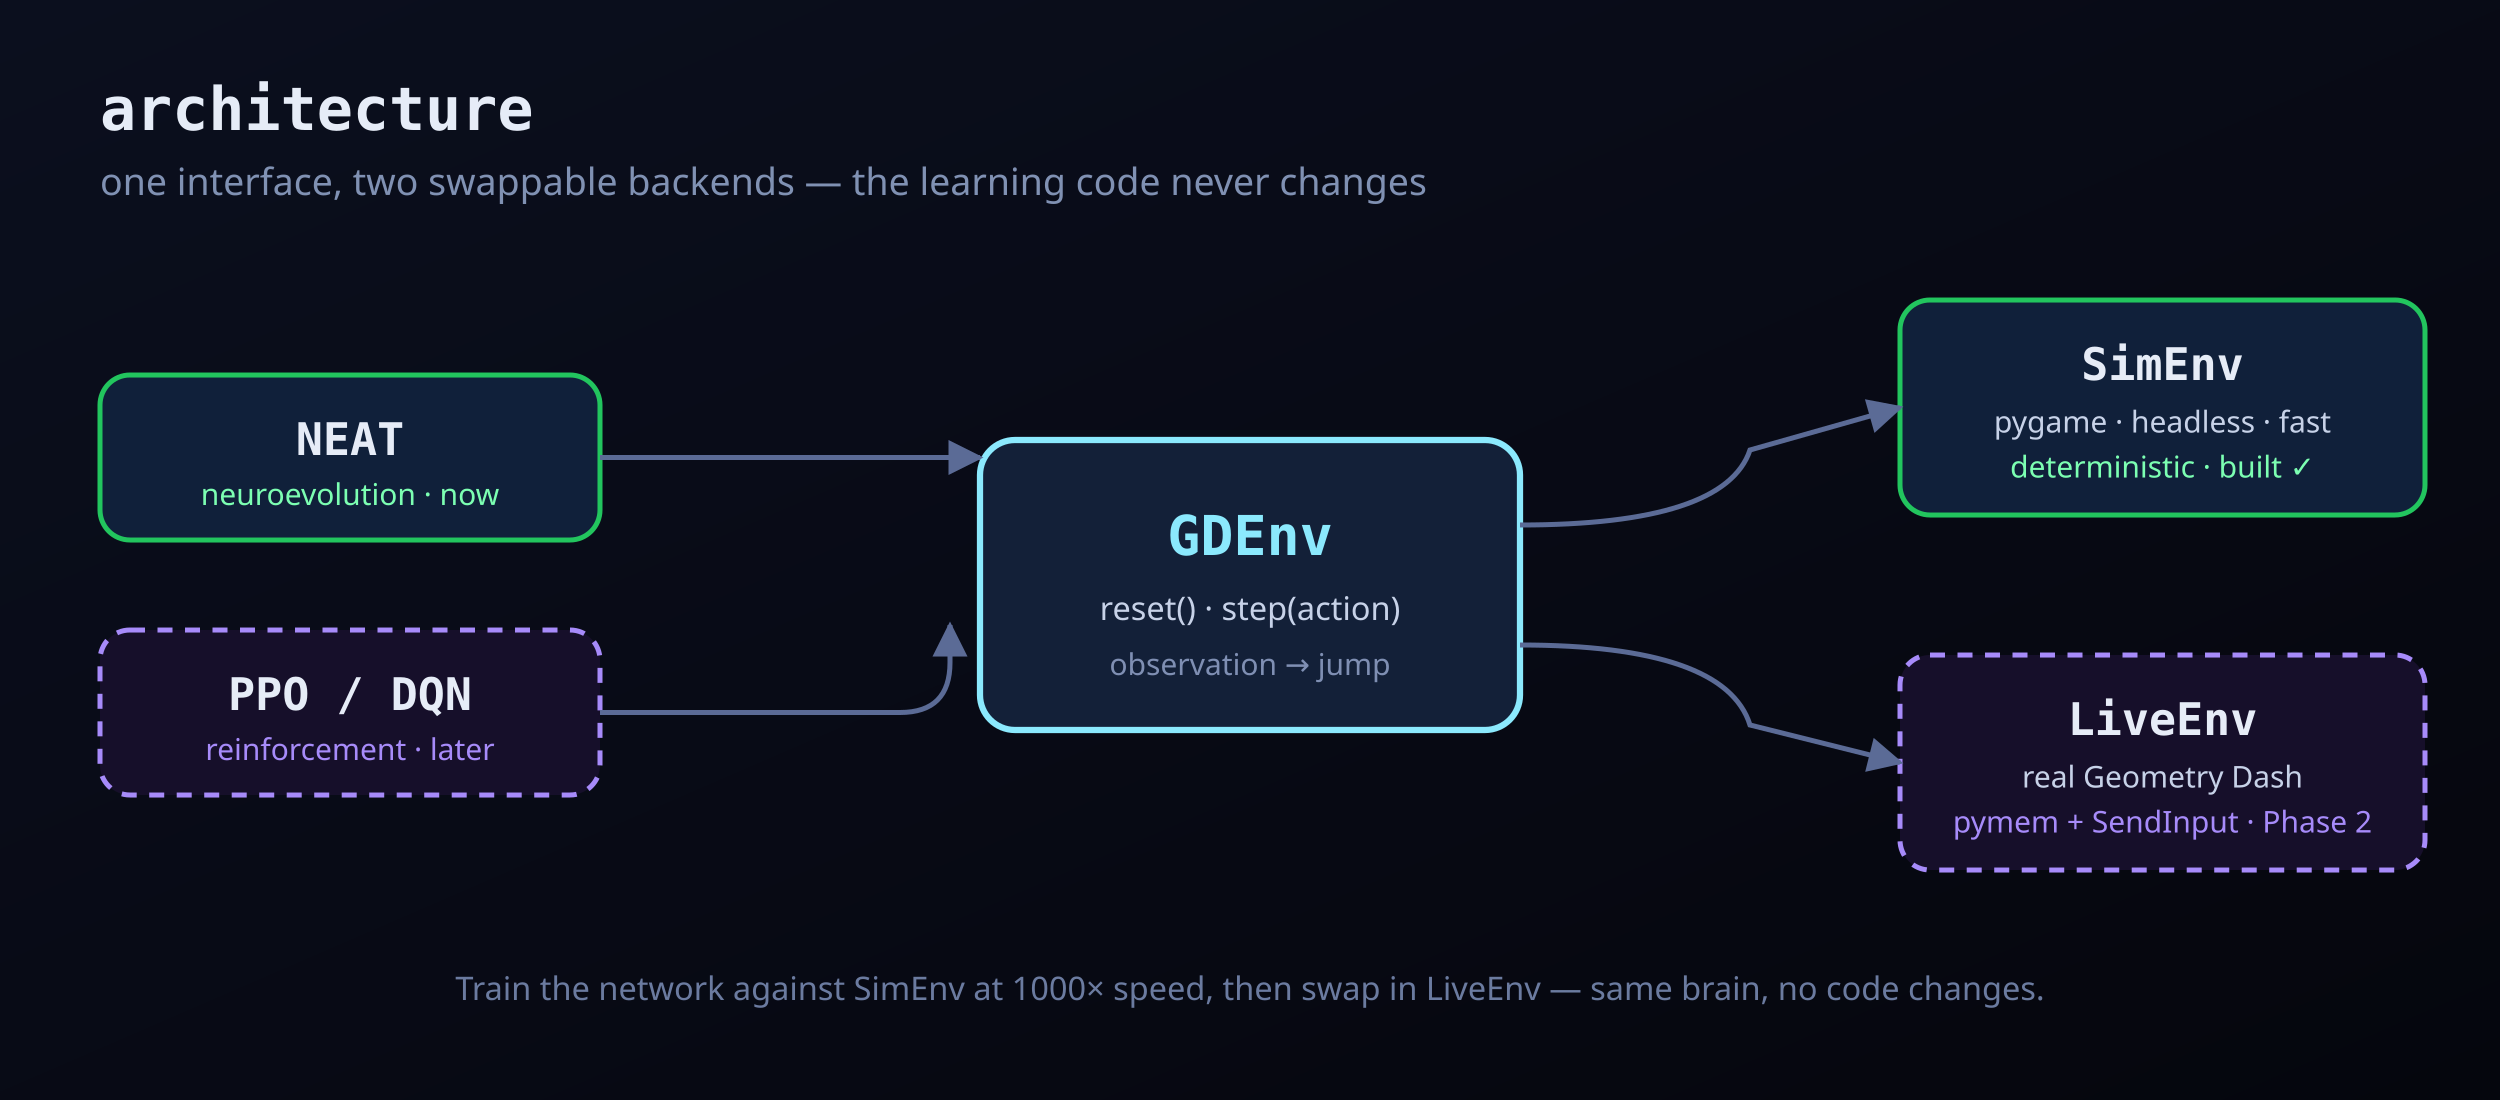
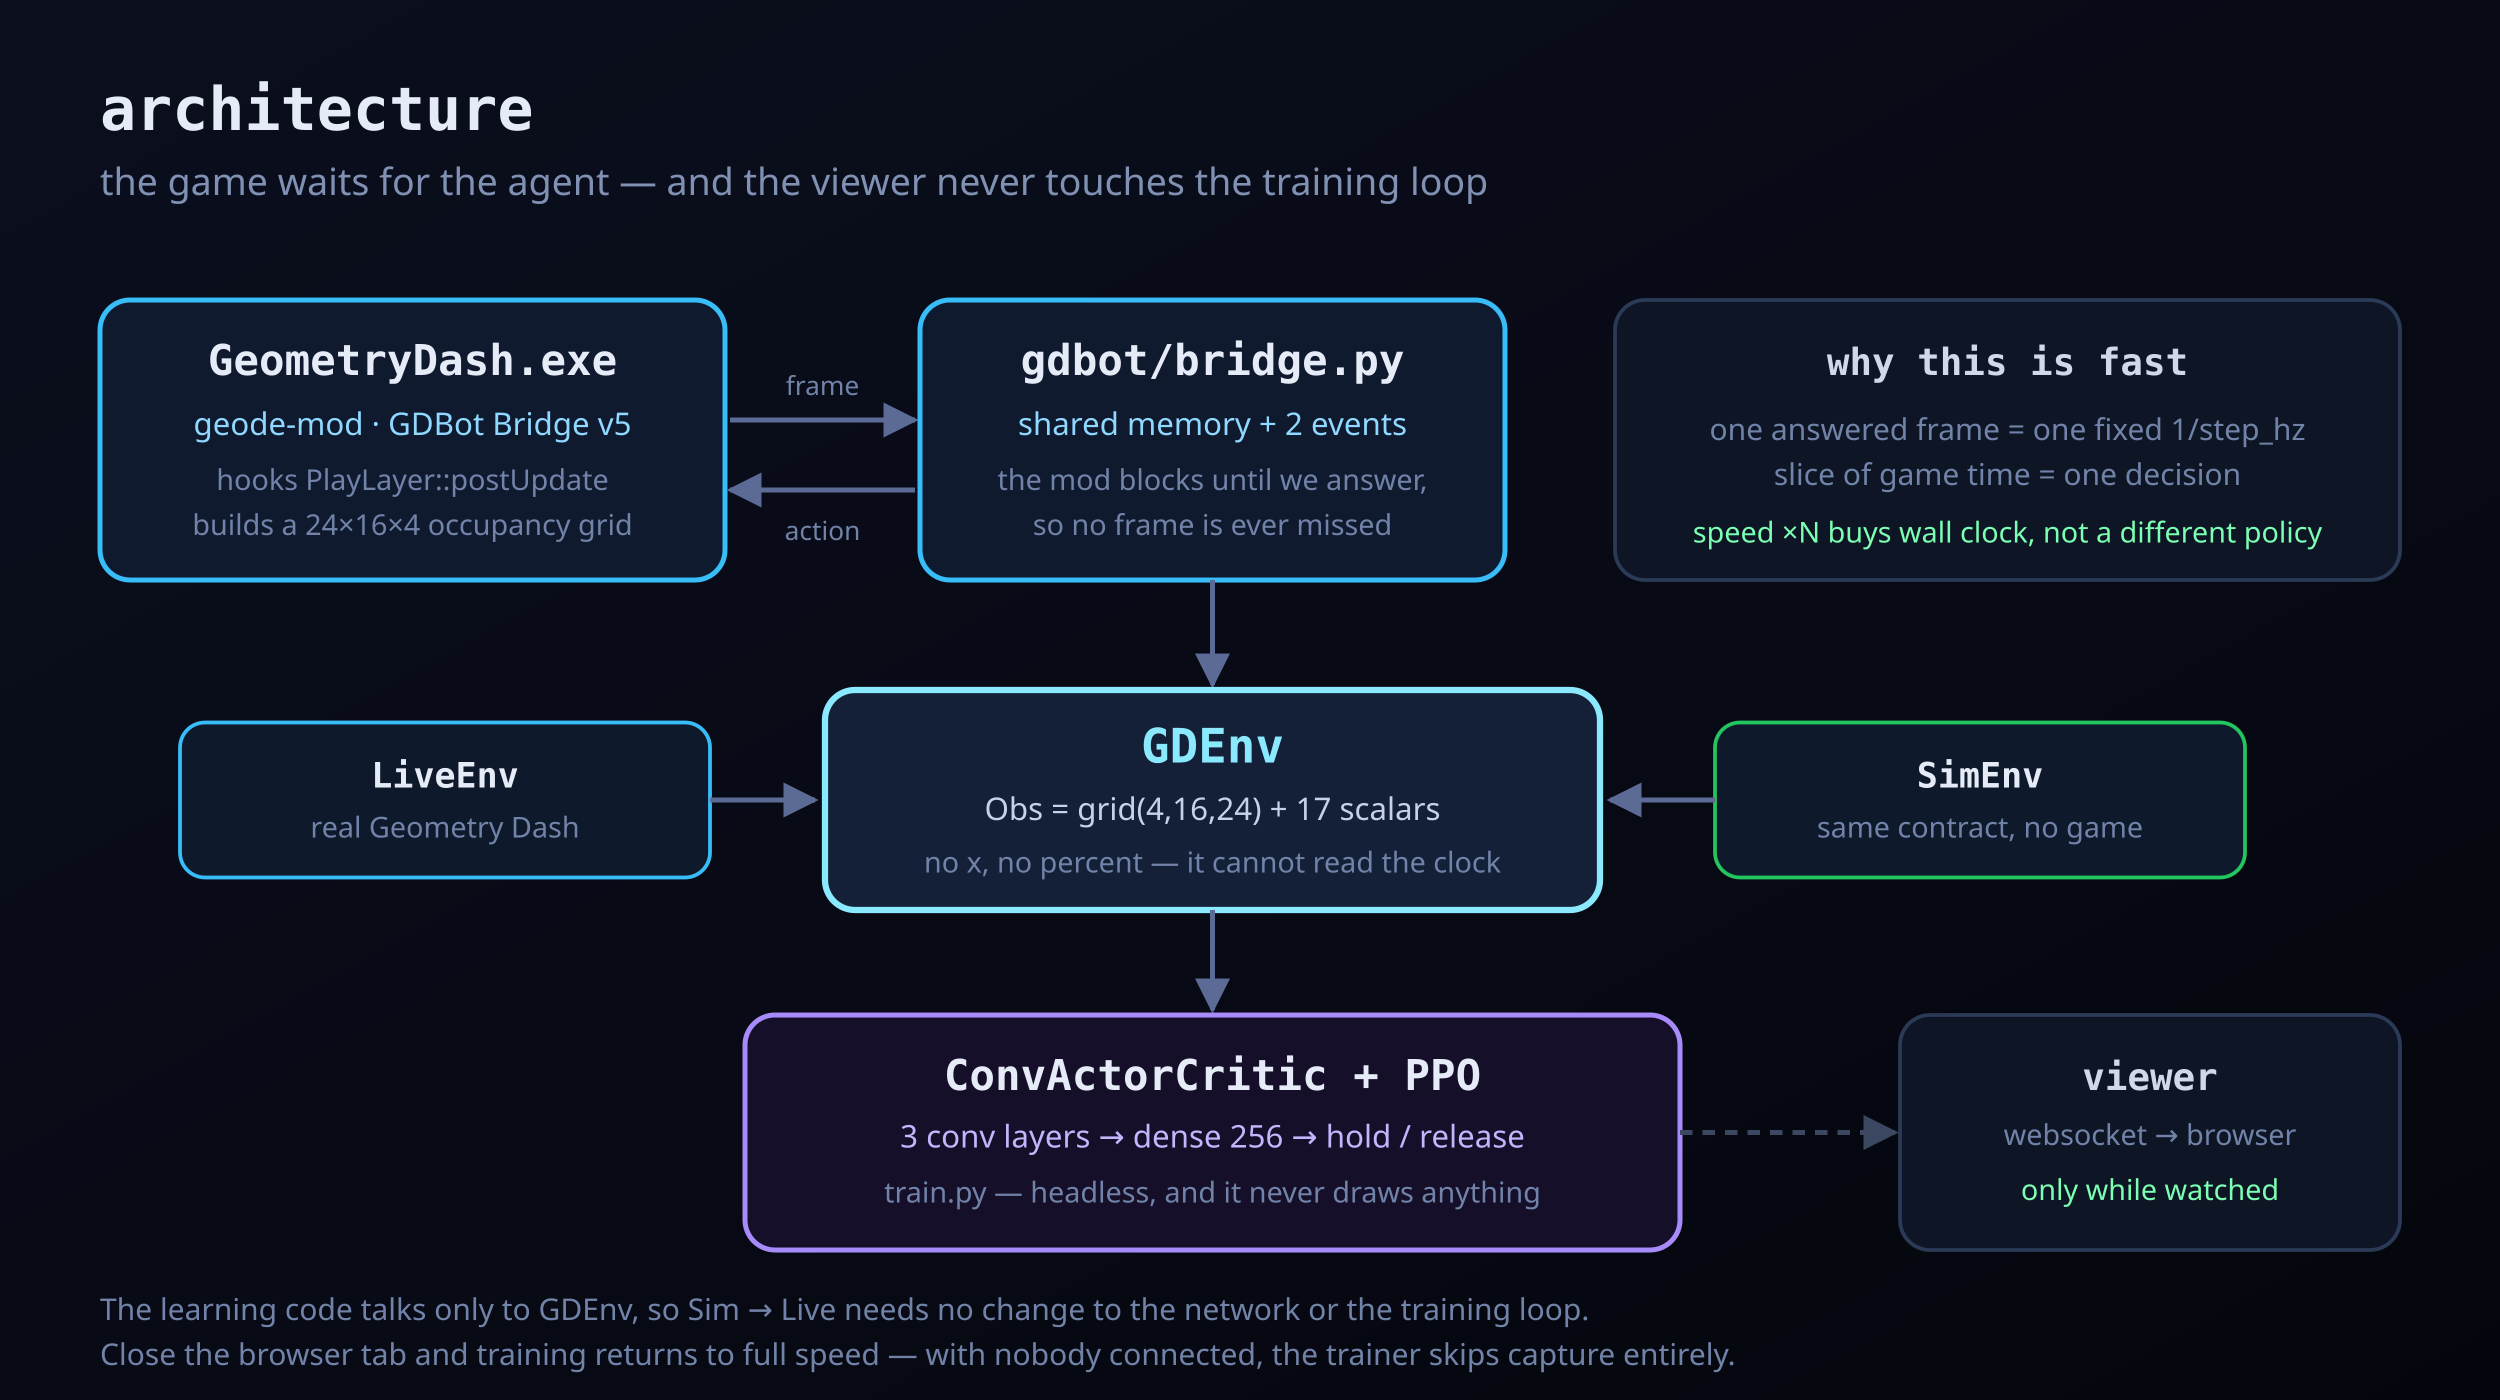
- <svg xmlns="http://www.w3.org/2000/svg" viewBox="0 0 1000 440" width="1000" height="440" role="img" aria-label="gdbot architecture — one interface, two swappable backends">
+ <svg xmlns="http://www.w3.org/2000/svg" viewBox="0 0 1000 560" width="1000" height="560" role="img" aria-label="gdbot architecture — the game waits for the agent, and the viewer never touches the training loop">
  <defs>
    <linearGradient id="abg" x1="0" y1="0" x2="1" y2="1">
      <stop offset="0" stop-color="#0b0f1e" />
      <stop offset="1" stop-color="#05060d" />
    </linearGradient>
    <marker id="arrow" viewBox="0 0 10 10" refX="9" refY="5" markerWidth="7" markerHeight="7" orient="auto-start-reverse">
      <path d="M0 0 L10 5 L0 10 z" fill="#5b6b96" />
    </marker>
+     <marker id="arrowdim" viewBox="0 0 10 10" refX="9" refY="5" markerWidth="7" markerHeight="7" orient="auto-start-reverse">
+       <path d="M0 0 L10 5 L0 10 z" fill="#3c4762" />
+     </marker>
    <style>
-       .box   { rx: 12; }
-       .lbl   { font-family: ui-monospace, 'Cascadia Code', Consolas, monospace; font-weight: 700; }
-       .sub   { font-family: 'Segoe UI', system-ui, sans-serif; }
-       .now   { fill: #7CFFB2; }
-       .later { fill: #a78bfa; }
+       .lbl  { font-family: ui-monospace, 'Cascadia Code', Consolas, monospace; font-weight: 700; }
+       .sub  { font-family: 'Segoe UI', system-ui, sans-serif; }
+       .note { font-family: 'Segoe UI', system-ui, sans-serif; fill: #7183a8; }
    </style>
  </defs>
-   <rect width="1000" height="440" fill="url(#abg)" />
+   <rect width="1000" height="560" fill="url(#abg)" />
  <text x="40" y="52" class="lbl" font-size="24" fill="#e6ecf7">architecture</text>
-   <text x="40" y="78" class="sub" font-size="15" fill="#8091b3">one interface, two swappable backends — the learning code never changes</text>
-   <g>
-     <rect x="40" y="150" width="200" height="66" rx="12" fill="#10203a" stroke="#22c55e" stroke-width="2" />
-     <text x="140" y="182" text-anchor="middle" class="lbl" font-size="18" fill="#e6ecf7">NEAT</text>
-     <text x="140" y="202" text-anchor="middle" class="sub" font-size="12">
-       <tspan class="now">neuroevolution · now</tspan>
-     </text>
-     <rect x="40" y="252" width="200" height="66" rx="12" fill="#160f2a" stroke="#a78bfa" stroke-width="2" stroke-dasharray="6 5" />
-     <text x="140" y="284" text-anchor="middle" class="lbl" font-size="18" fill="#e6ecf7">PPO / DQN</text>
-     <text x="140" y="304" text-anchor="middle" class="sub" font-size="12">
-       <tspan class="later">reinforcement · later</tspan>
-     </text>
-   </g>
-   <rect x="392" y="176" width="216" height="116" rx="14" fill="#132038" stroke="#8be9fd" stroke-width="2.5" />
-   <text x="500" y="222" text-anchor="middle" class="lbl" font-size="22" fill="#8be9fd">GDEnv</text>
-   <text x="500" y="248" text-anchor="middle" class="sub" font-size="13" fill="#c7d2e8">reset() · step(action)</text>
-   <text x="500" y="270" text-anchor="middle" class="sub" font-size="12" fill="#7f8fb3">observation → jump</text>
-   <rect x="760" y="120" width="210" height="86" rx="12" fill="#10203a" stroke="#22c55e" stroke-width="2" />
-   <text x="865" y="152" text-anchor="middle" class="lbl" font-size="18" fill="#e6ecf7">SimEnv</text>
-   <text x="865" y="173" text-anchor="middle" class="sub" font-size="12" fill="#c7d2e8">pygame · headless · fast</text>
-   <text x="865" y="191" text-anchor="middle" class="sub" font-size="12">
-     <tspan class="now">deterministic · built ✓</tspan>
-   </text>
-   <rect x="760" y="262" width="210" height="86" rx="12" fill="#160f2a" stroke="#a78bfa" stroke-width="2" stroke-dasharray="6 5" />
-   <text x="865" y="294" text-anchor="middle" class="lbl" font-size="18" fill="#e6ecf7">LiveEnv</text>
-   <text x="865" y="315" text-anchor="middle" class="sub" font-size="12" fill="#c7d2e8">real Geometry Dash</text>
-   <text x="865" y="333" text-anchor="middle" class="sub" font-size="12">
-     <tspan class="later">pymem + SendInput · Phase 2</tspan>
-   </text>
-   <g fill="none" stroke="#5b6b96" stroke-width="2">
-     <path d="M240 183 H392" marker-end="url(#arrow)" />
-     <path d="M240 285 H360 Q380 285 380 265 V250" marker-end="url(#arrow)" />
-     <path d="M608 210 Q690 210 700 180 L760 163" marker-end="url(#arrow)" />
-     <path d="M608 258 Q690 258 700 290 L760 305" marker-end="url(#arrow)" />
-   </g>
-   <text x="500" y="400" text-anchor="middle" class="sub" font-size="13" fill="#6b7ba0">Train the network against SimEnv at 1000× speed, then swap in LiveEnv — same brain, no code changes.</text>
+   <text x="40" y="78" class="sub" font-size="15" fill="#8091b3">the game waits for the agent — and the viewer never touches the training loop</text>
+   <rect x="40" y="120" width="250" height="112" rx="12" fill="#101a2e" stroke="#38bdf8" stroke-width="2" />
+   <text x="165" y="150" text-anchor="middle" class="lbl" font-size="17" fill="#e6ecf7">GeometryDash.exe</text>
+   <text x="165" y="174" text-anchor="middle" class="sub" font-size="12.5" fill="#8fd8ff">geode-mod · GDBot Bridge v5</text>
+   <text x="165" y="196" text-anchor="middle" class="note" font-size="11.5">hooks PlayLayer::postUpdate</text>
+   <text x="165" y="214" text-anchor="middle" class="note" font-size="11.5">builds a 24×16×4 occupancy grid</text>
+   <line x1="292" y1="168" x2="366" y2="168" stroke="#5b6b96" stroke-width="2" marker-end="url(#arrow)" />
+   <text x="329" y="158" text-anchor="middle" class="note" font-size="10.5">frame</text>
+   <line x1="366" y1="196" x2="292" y2="196" stroke="#5b6b96" stroke-width="2" marker-end="url(#arrow)" />
+   <text x="329" y="216" text-anchor="middle" class="note" font-size="10.5">action</text>
+   <rect x="368" y="120" width="234" height="112" rx="12" fill="#101a2e" stroke="#38bdf8" stroke-width="2" />
+   <text x="485" y="150" text-anchor="middle" class="lbl" font-size="17" fill="#e6ecf7">gdbot/bridge.py</text>
+   <text x="485" y="174" text-anchor="middle" class="sub" font-size="12.5" fill="#8fd8ff">shared memory + 2 events</text>
+   <text x="485" y="196" text-anchor="middle" class="note" font-size="11.5">the mod blocks until we answer,</text>
+   <text x="485" y="214" text-anchor="middle" class="note" font-size="11.5">so no frame is ever missed</text>
+   <rect x="646" y="120" width="314" height="112" rx="12" fill="#0e1626" stroke="#2b3a57" stroke-width="1.5" />
+   <text x="803" y="150" text-anchor="middle" class="lbl" font-size="15" fill="#cfd9ea">why this is fast</text>
+   <text x="803" y="176" text-anchor="middle" class="note" font-size="12">one answered frame = one fixed 1/step_hz</text>
+   <text x="803" y="194" text-anchor="middle" class="note" font-size="12">slice of game time = one decision</text>
+   <text x="803" y="217" text-anchor="middle" class="sub" font-size="11.5" fill="#7CFFB2">speed ×N buys wall clock, not a different policy</text>
+   <line x1="485" y1="232" x2="485" y2="274" stroke="#5b6b96" stroke-width="2" marker-end="url(#arrow)" />
+   <rect x="330" y="276" width="310" height="88" rx="12" fill="#132038" stroke="#8be9fd" stroke-width="2.5" />
+   <text x="485" y="305" text-anchor="middle" class="lbl" font-size="19" fill="#8be9fd">GDEnv</text>
+   <text x="485" y="328" text-anchor="middle" class="sub" font-size="12.5" fill="#c7d2e8">Obs = grid(4,16,24) + 17 scalars</text>
+   <text x="485" y="349" text-anchor="middle" class="note" font-size="11.5">no x, no percent — it cannot read the clock</text>
+   <rect x="72" y="289" width="212" height="62" rx="10" fill="#0e1a2c" stroke="#38bdf8" stroke-width="1.5" />
+   <text x="178" y="315" text-anchor="middle" class="lbl" font-size="14" fill="#e6ecf7">LiveEnv</text>
+   <text x="178" y="335" text-anchor="middle" class="note" font-size="11.5">real Geometry Dash</text>
+   <line x1="284" y1="320" x2="326" y2="320" stroke="#5b6b96" stroke-width="2" marker-end="url(#arrow)" />
+   <rect x="686" y="289" width="212" height="62" rx="10" fill="#0e1a2c" stroke="#22c55e" stroke-width="1.5" />
+   <text x="792" y="315" text-anchor="middle" class="lbl" font-size="14" fill="#e6ecf7">SimEnv</text>
+   <text x="792" y="335" text-anchor="middle" class="note" font-size="11.5">same contract, no game</text>
+   <line x1="686" y1="320" x2="644" y2="320" stroke="#5b6b96" stroke-width="2" marker-end="url(#arrow)" />
+   <line x1="485" y1="364" x2="485" y2="404" stroke="#5b6b96" stroke-width="2" marker-end="url(#arrow)" />
+   <rect x="298" y="406" width="374" height="94" rx="12" fill="#160f2a" stroke="#a78bfa" stroke-width="2" />
+   <text x="485" y="436" text-anchor="middle" class="lbl" font-size="17" fill="#e6ecf7">ConvActorCritic + PPO</text>
+   <text x="485" y="459" text-anchor="middle" class="sub" font-size="12.5" fill="#c4b5fd">3 conv layers → dense 256 → hold / release</text>
+   <text x="485" y="481" text-anchor="middle" class="note" font-size="11.5">train.py — headless, and it never draws anything</text>
+   <path d="M672 453 H758" stroke="#3c4762" stroke-width="2" stroke-dasharray="5 4" marker-end="url(#arrowdim)" />
+   <rect x="760" y="406" width="200" height="94" rx="12" fill="#0e1626" stroke="#2b3a57" stroke-width="1.5" />
+   <text x="860" y="436" text-anchor="middle" class="lbl" font-size="15" fill="#cfd9ea">viewer</text>
+   <text x="860" y="458" text-anchor="middle" class="note" font-size="11.5">websocket → browser</text>
+   <text x="860" y="480" text-anchor="middle" class="sub" font-size="11.5" fill="#7CFFB2">only while watched</text>
+   <text x="40" y="528" class="note" font-size="12">The learning code talks only to GDEnv, so Sim → Live needs no change to the network or the training loop.</text>
+   <text x="40" y="546" class="note" font-size="12">Close the browser tab and training returns to full speed — with nobody connected, the trainer skips capture entirely.</text>
</svg>
